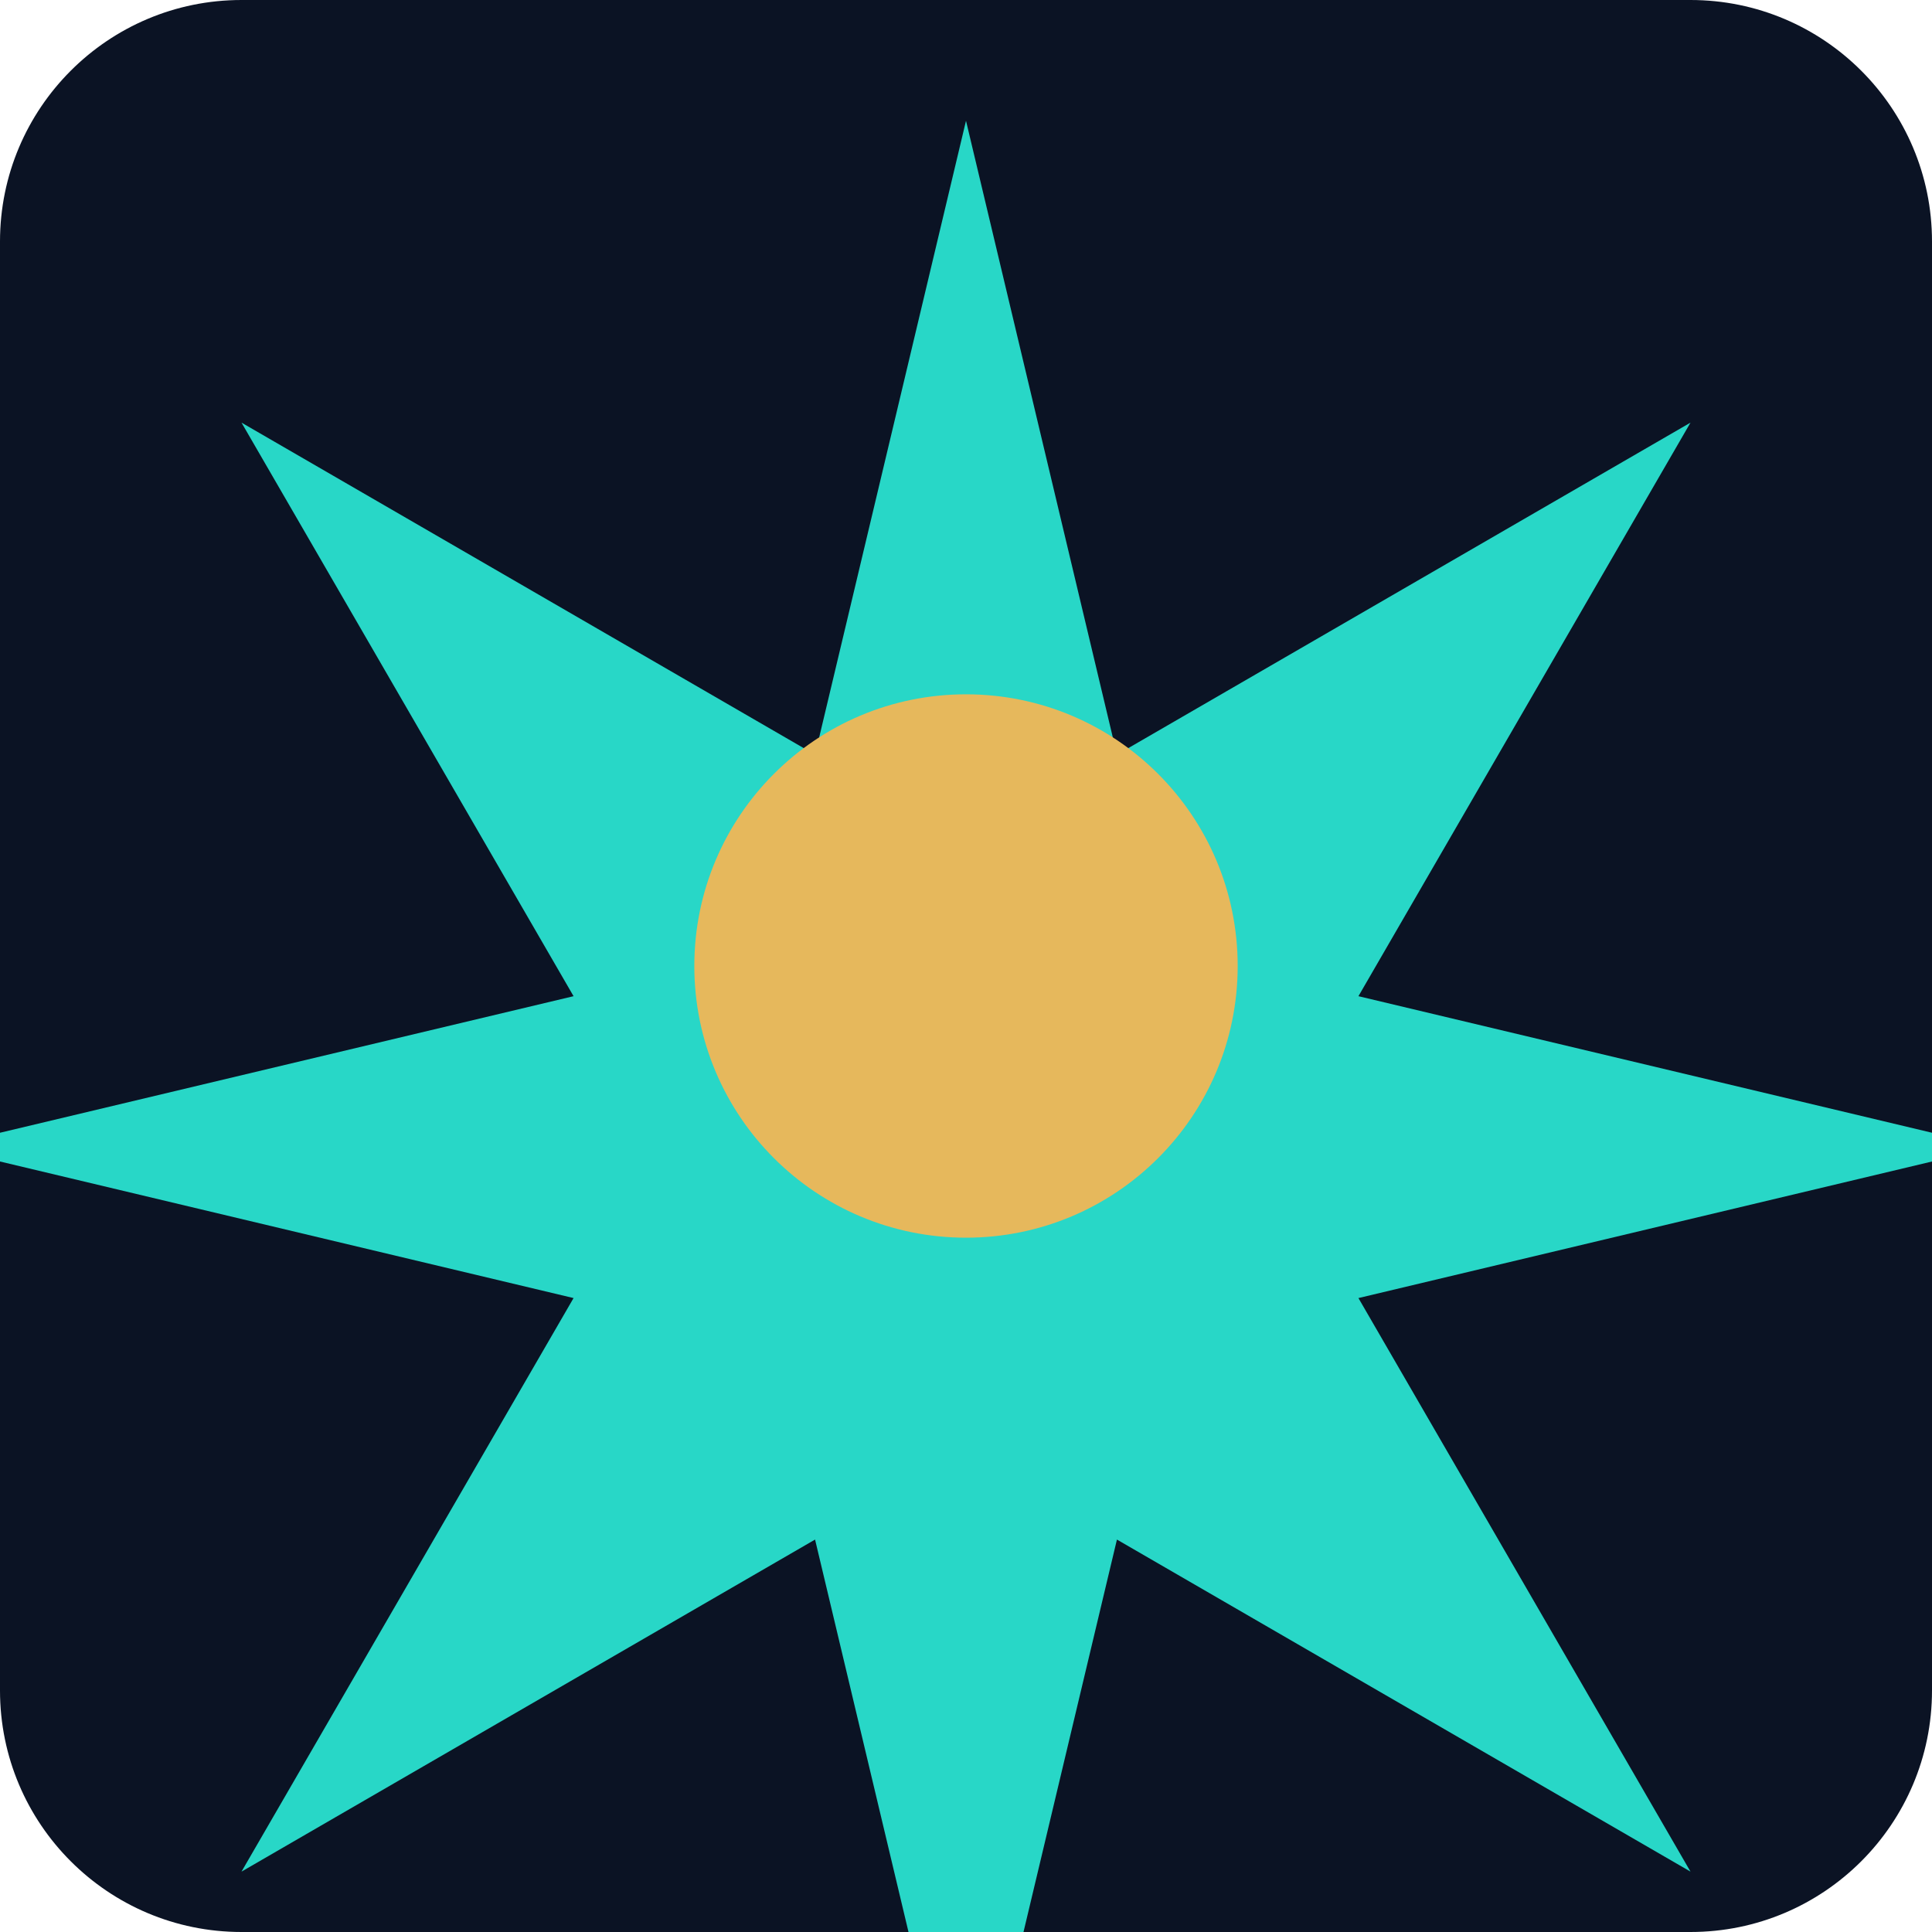
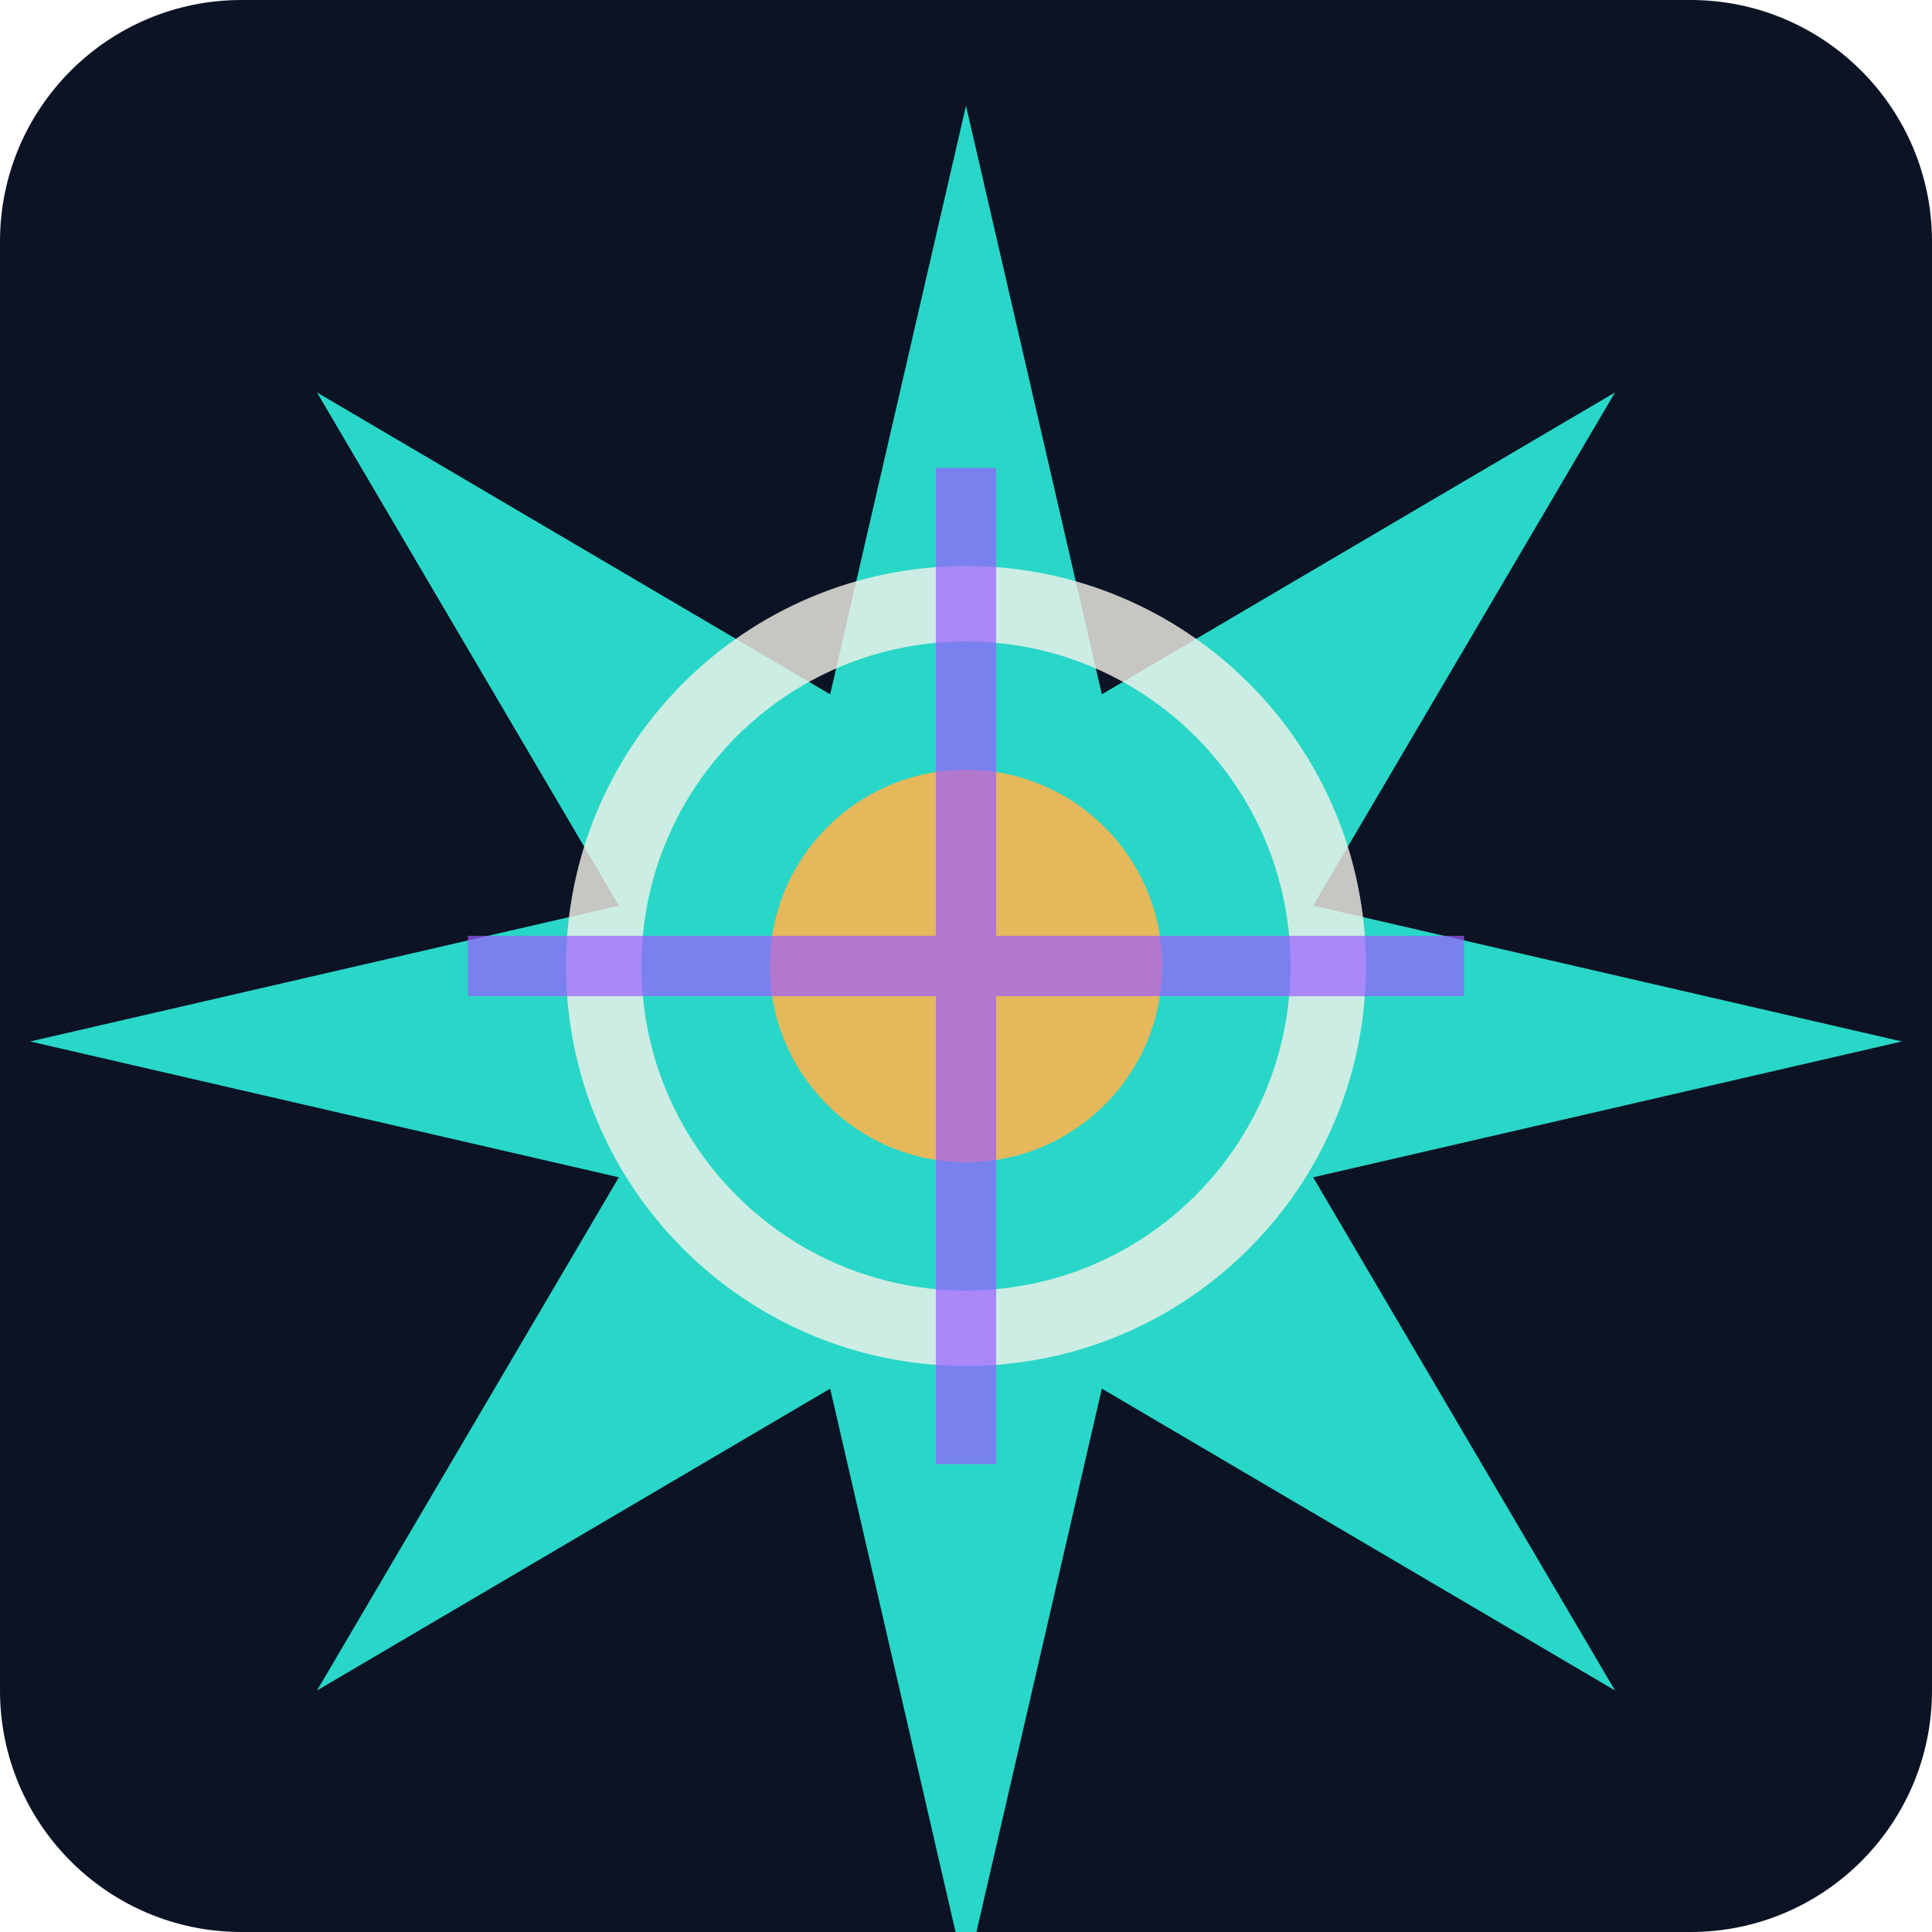
<svg xmlns="http://www.w3.org/2000/svg" width="128" height="128" viewBox="0 0 128 128">
  <rect width="128" height="128" rx="16" fill="#0B1324" />
-   <path d="M64 8l10 42 38-22-22 38 42 10-42 10 22 38-38-22-10 42-10-42-38 22 22-38-42-10 42-10-22-38 38 22z" fill="#28D7C7" />
-   <circle cx="64" cy="64" r="18" fill="#E6B85C" />
+   <path d="M64 7l9 39 34-20-20 34 39 9-39 9 20 34-34-20-9 39-9-39-34 20 20-34-39-9 39-9-20-34 34 20z" fill="#28D7C7" />
+   <circle cx="64" cy="64" r="24" fill="none" stroke="#F5F2EA" stroke-width="5" opacity=".8" />
+   <circle cx="64" cy="64" r="13" fill="#E6B85C" />
+   <path d="M64 31v66M31 64h66" stroke="#9B5CFF" stroke-width="4" opacity=".7" />
</svg>
